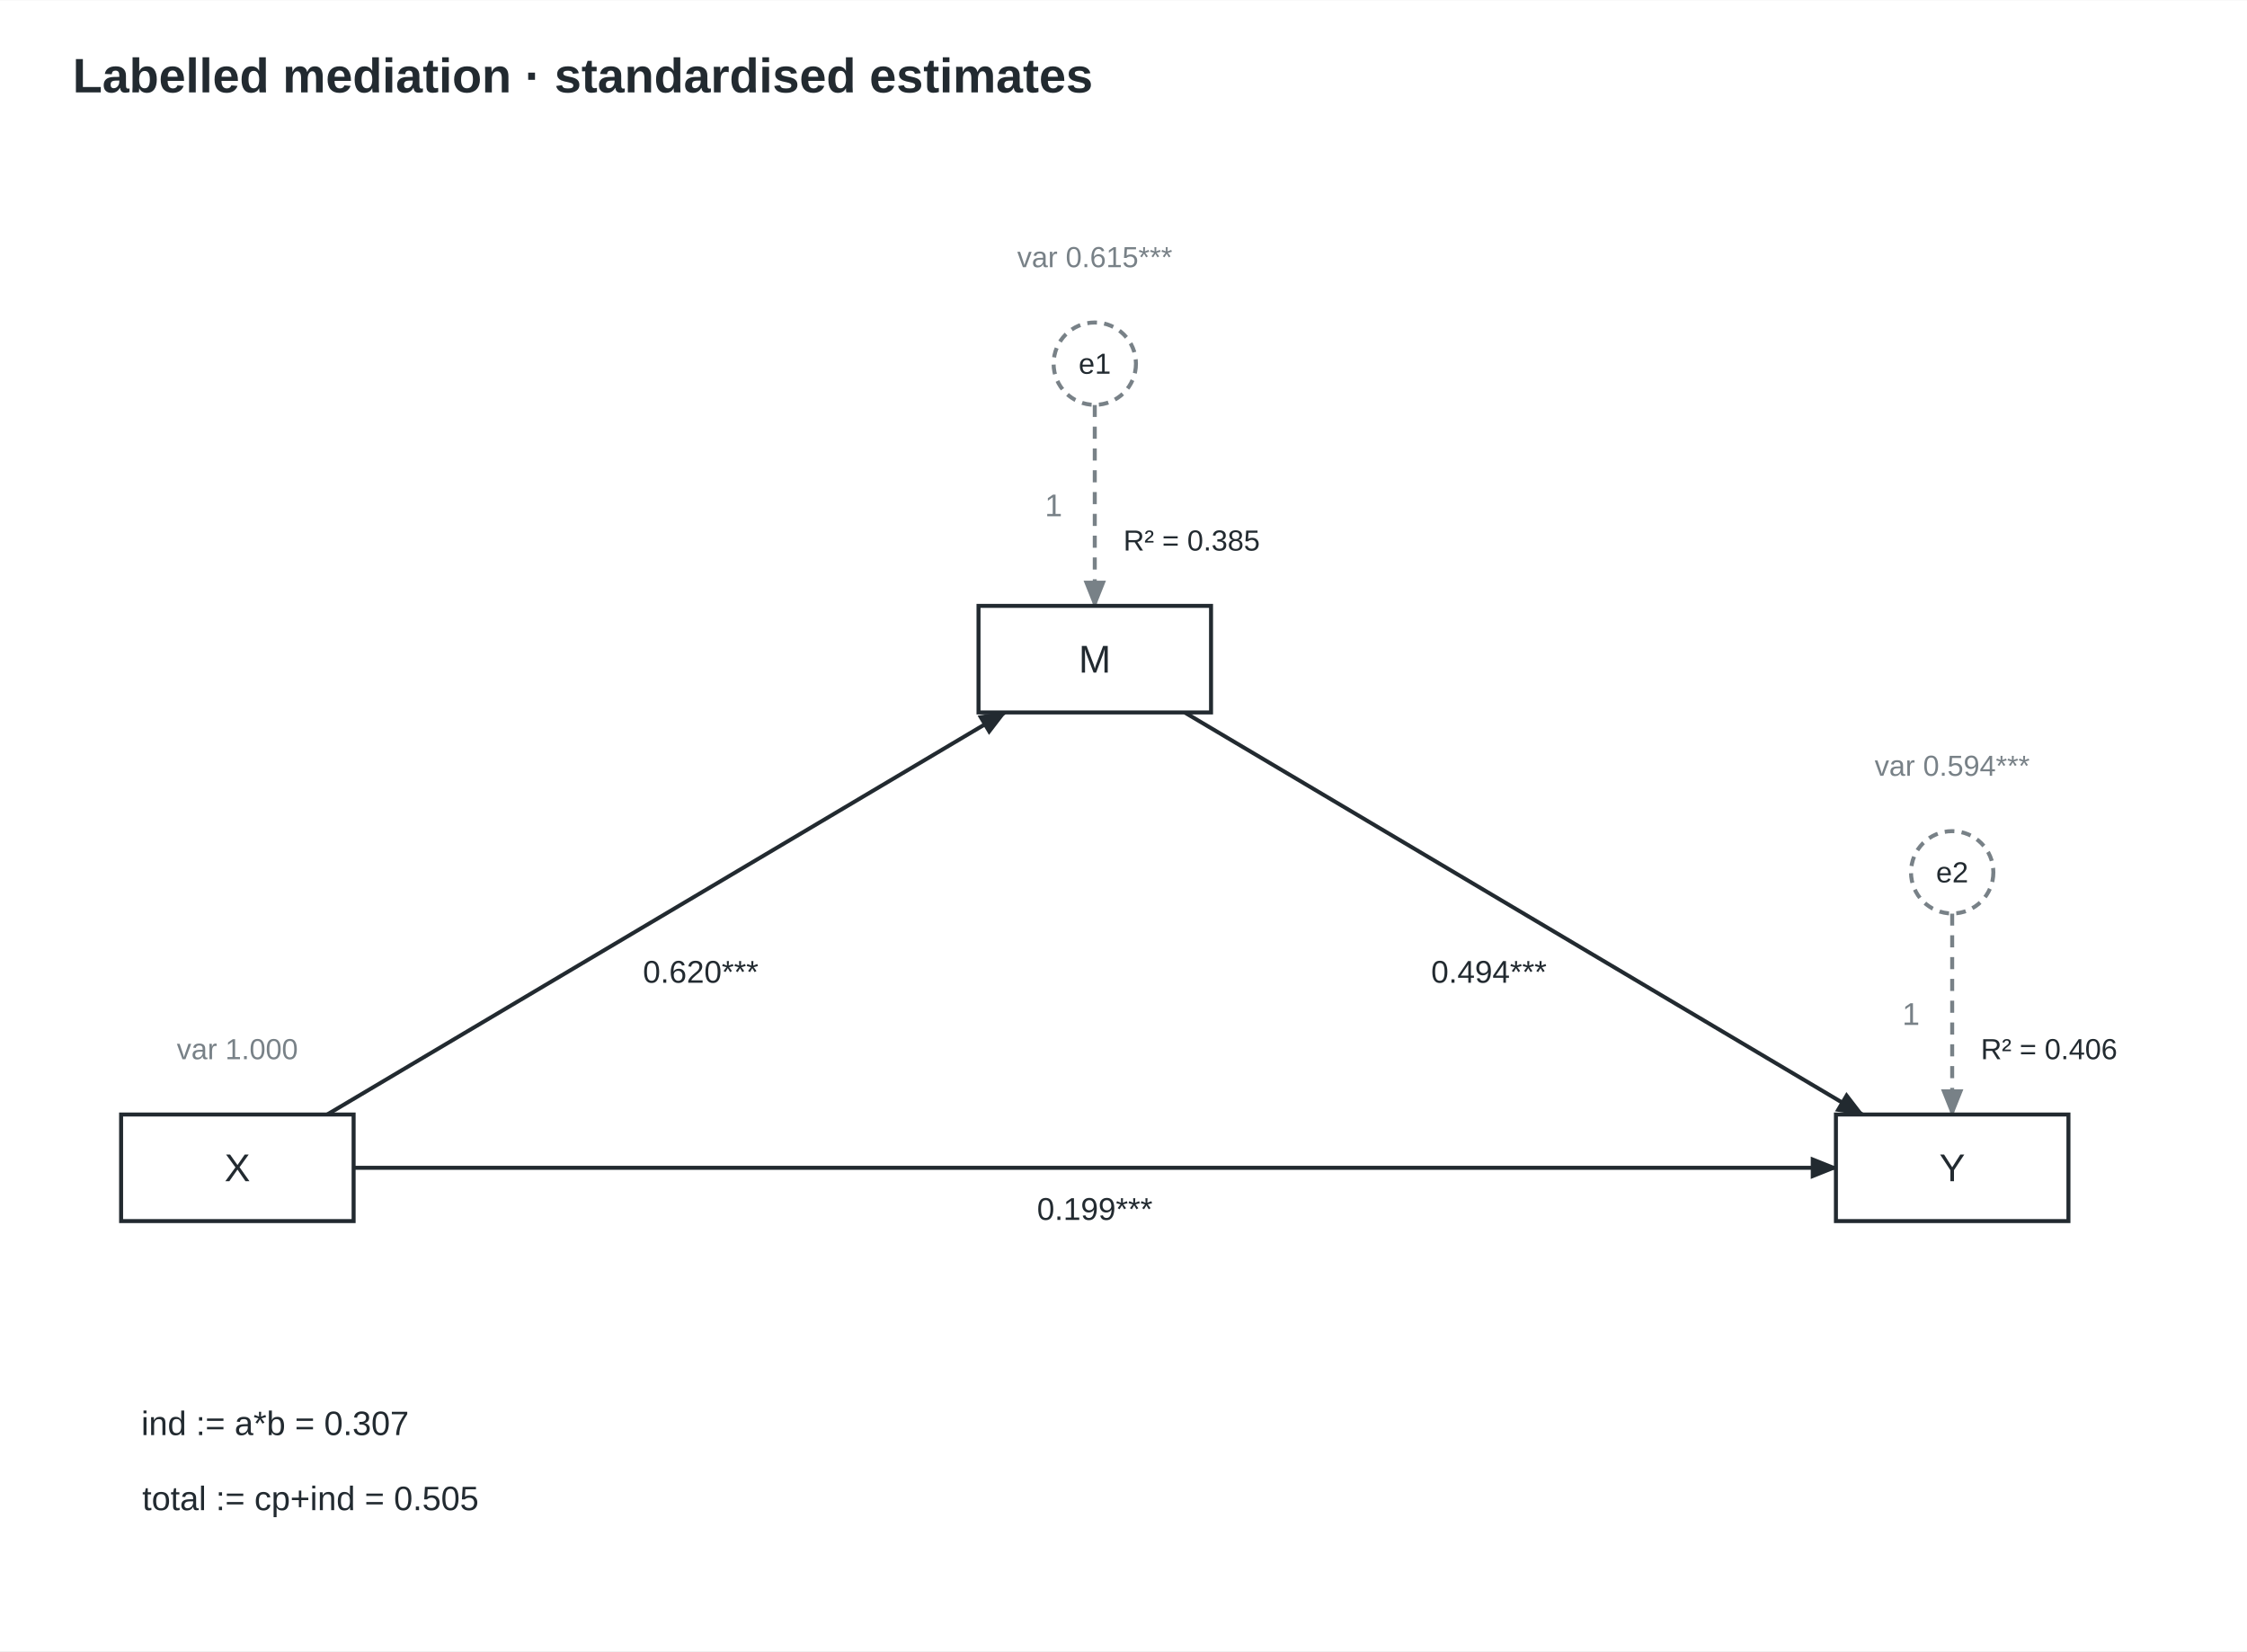
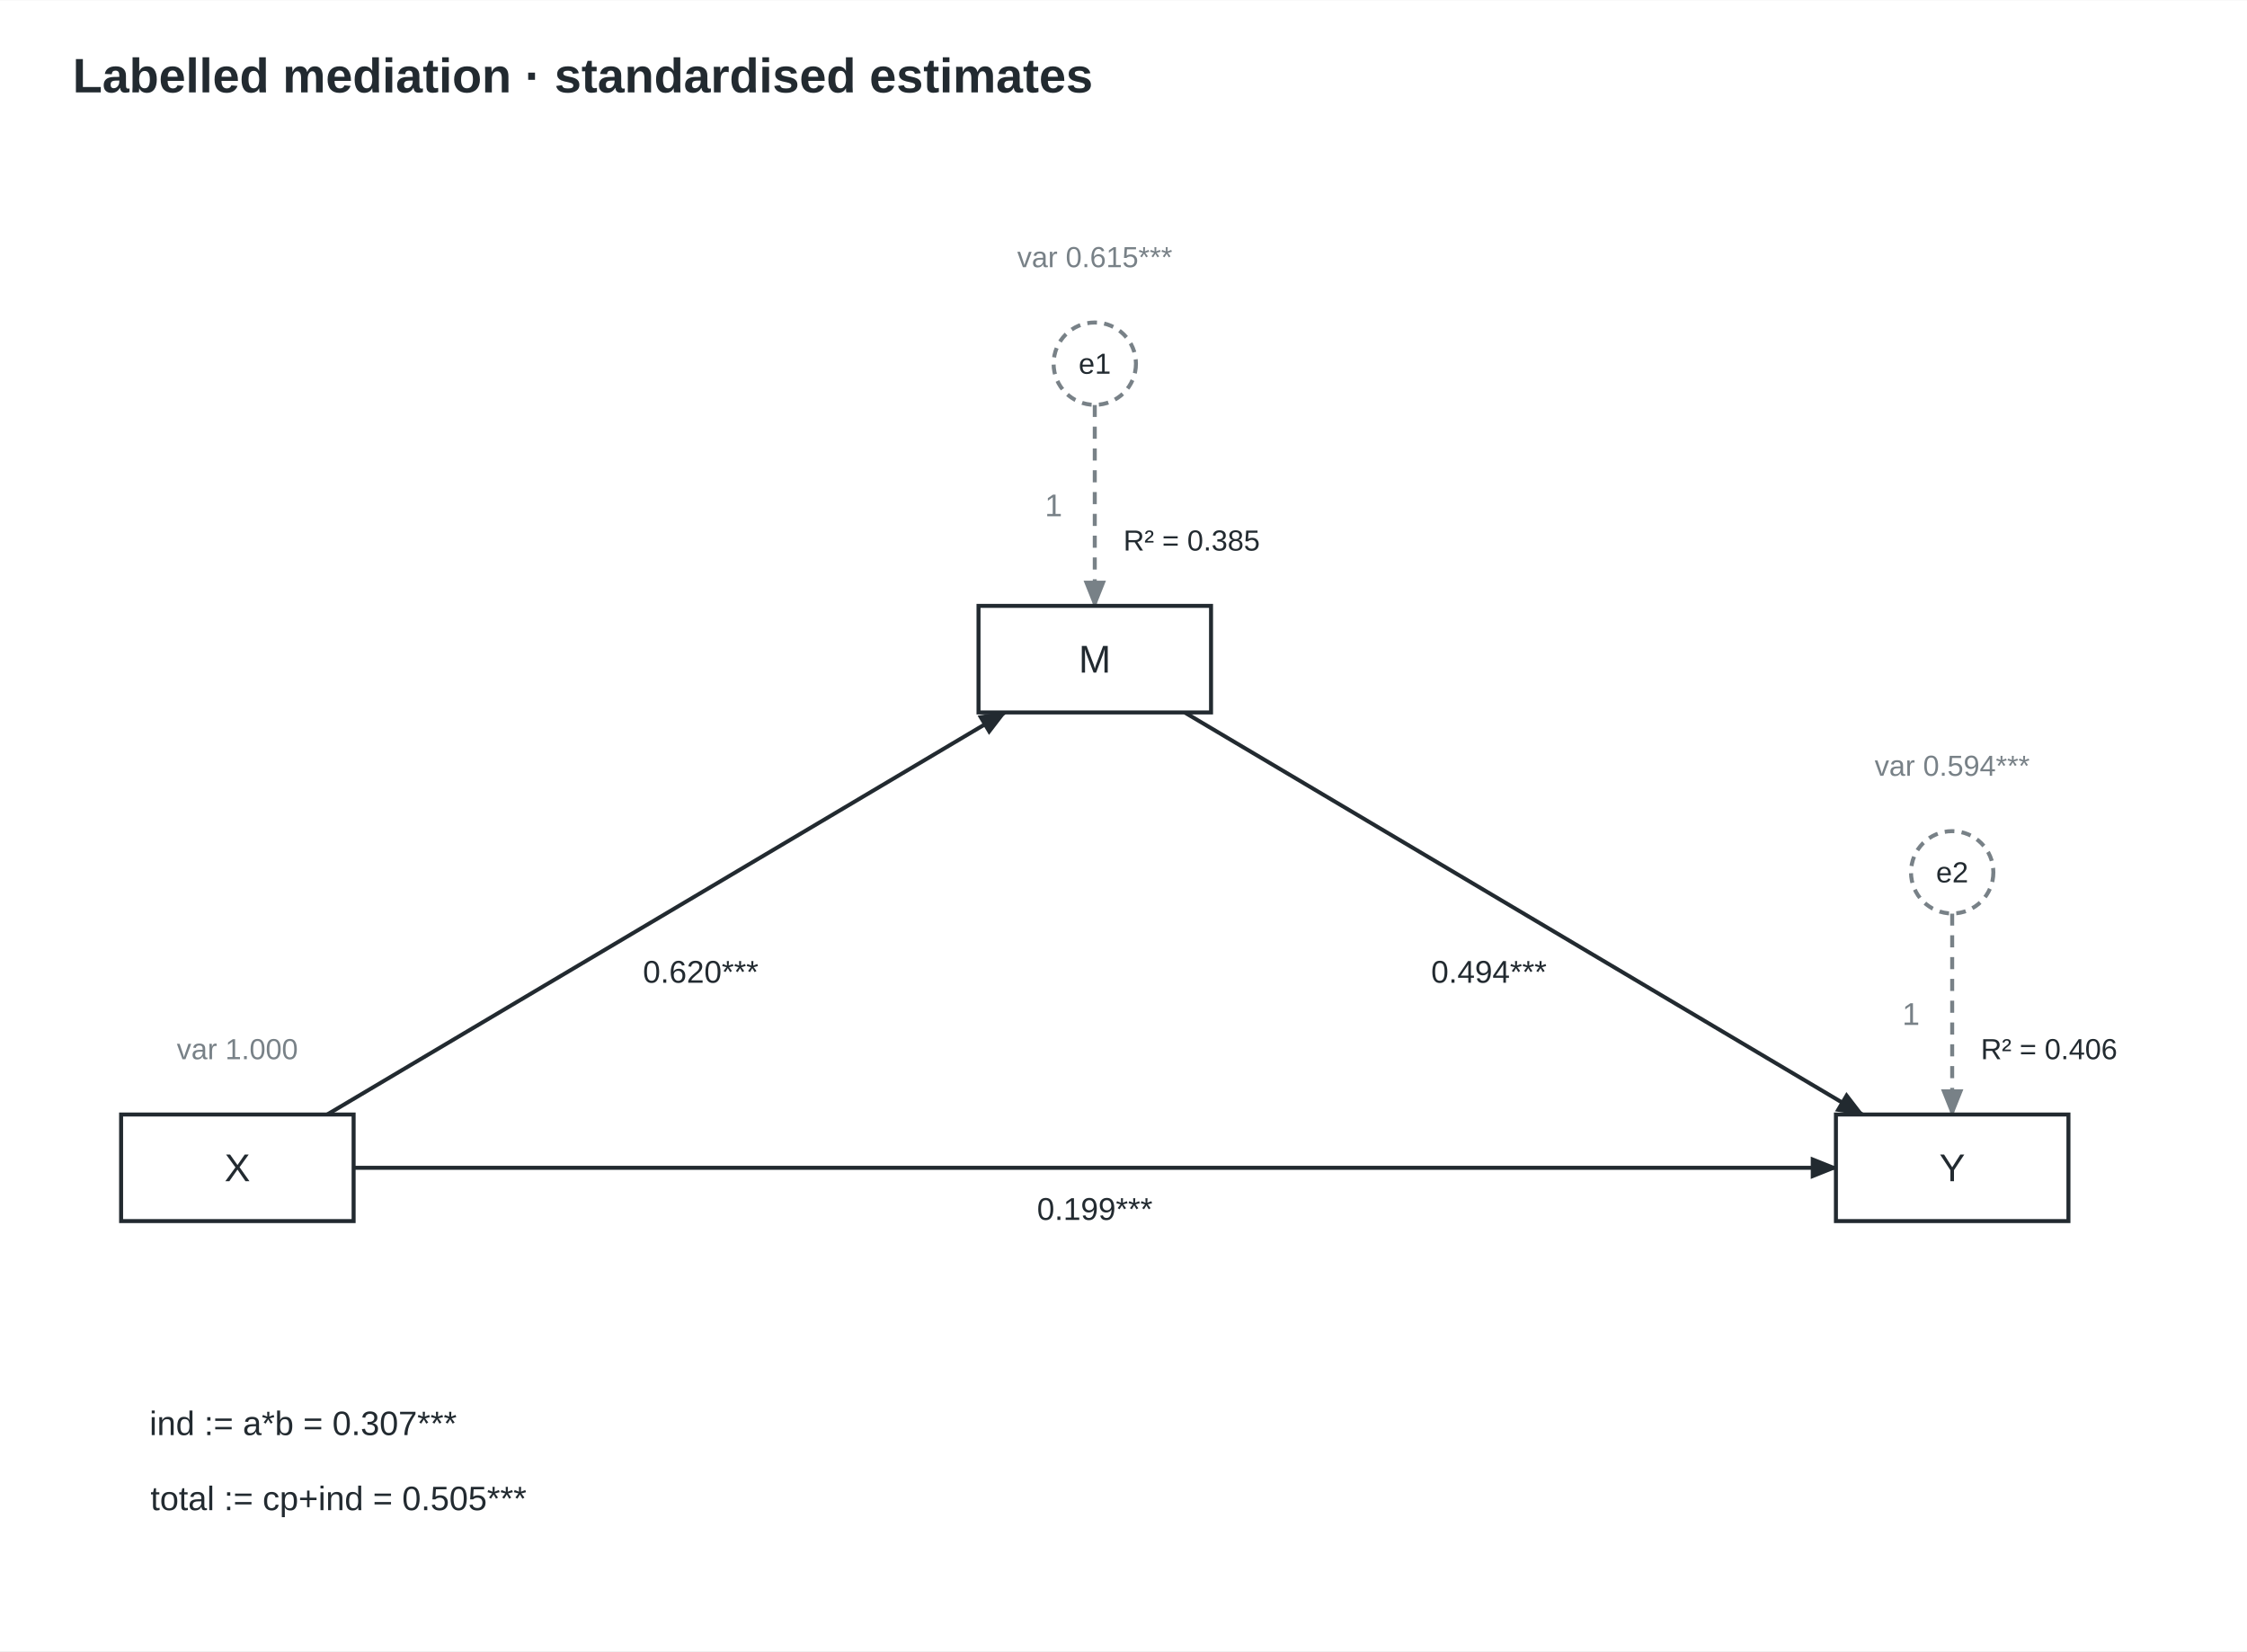
<svg xmlns="http://www.w3.org/2000/svg" width="928" height="682" viewBox="101 -2 927.72 681.5" role="img" aria-labelledby="title desc">
  <rect x="101" y="-2" width="927.72" height="681.5" fill="white" />
  <text x="131" y="36" font-family="Forma Sans,Arial,Helvetica,sans-serif" font-size="20" font-weight="600" fill="#222a30">Labelled mediation · standardised estimates</text>
  <defs>
    <marker id="arrow" viewBox="0 0 10 10" refX="9" refY="5" markerWidth="7" markerHeight="7" orient="auto">
      <path d="M 0 1 L 10 5 L 0 9 Z" fill="#222a30" />
    </marker>
    <marker id="arrow-back" viewBox="0 0 10 10" refX="1" refY="5" markerWidth="7" markerHeight="7" orient="auto">
      <path d="M 10 1 L 0 5 L 10 9 Z" fill="#222a30" />
    </marker>
    <marker id="arrow-implicit" viewBox="0 0 10 10" refX="9" refY="5" markerWidth="7" markerHeight="7" orient="auto">
      <path d="M 0 1 L 10 5 L 0 9 Z" fill="#788187" />
    </marker>
    <marker id="arrow-back-implicit" viewBox="0 0 10 10" refX="1" refY="5" markerWidth="7" markerHeight="7" orient="auto">
      <path d="M 10 1 L 0 5 L 10 9 Z" fill="#788187" />
    </marker>
  </defs>
  <g font-family="Forma Sans, Arial, Helvetica, sans-serif" fill="#222a30">
    <path d="M 236.09 458.00 L 515.91 292.00" fill="none" stroke="#222a30" stroke-width="1.65" marker-end="url(#arrow)" />
    <path d="M 590.09 292.00 L 869.91 458.00" fill="none" stroke="#222a30" stroke-width="1.65" marker-end="url(#arrow)" />
    <path d="M 247.00 480.00 L 859.00 480.00" fill="none" stroke="#222a30" stroke-width="1.65" marker-end="url(#arrow)" />
    <path d="M 553.00 165.00 L 553.00 248.00" fill="none" stroke="#788187" stroke-width="1.65" stroke-dasharray="5 4" marker-end="url(#arrow-implicit)" />
    <path d="M 907.00 375.00 L 907.00 458.00" fill="none" stroke="#788187" stroke-width="1.65" stroke-dasharray="5 4" marker-end="url(#arrow-implicit)" />
    <g data-node="g1:M">
      <rect x="505" y="248" width="96" height="44" fill="#ffffff" stroke="#222a30" stroke-width="1.65" />
      <text x="553" y="270" text-anchor="middle" dominant-baseline="central" font-size="16">M</text>
    </g>
    <g data-node="g1:X">
      <rect x="151" y="458" width="96" height="44" fill="#ffffff" stroke="#222a30" stroke-width="1.65" />
      <text x="199" y="480" text-anchor="middle" dominant-baseline="central" font-size="16">X</text>
    </g>
    <g data-node="g1:Y">
      <rect x="859" y="458" width="96" height="44" fill="#ffffff" stroke="#222a30" stroke-width="1.65" />
      <text x="907" y="480" text-anchor="middle" dominant-baseline="central" font-size="16">Y</text>
    </g>
    <g data-node="res:g1:M">
      <ellipse cx="553" cy="148" rx="17" ry="17" fill="#ffffff" stroke="#788187" stroke-width="1.65" stroke-dasharray="4 3" />
      <text x="553" y="148" text-anchor="middle" dominant-baseline="central" font-size="12">e1</text>
    </g>
    <g data-node="res:g1:Y">
      <ellipse cx="907" cy="358" rx="17" ry="17" fill="#ffffff" stroke="#788187" stroke-width="1.65" stroke-dasharray="4 3" />
      <text x="907" y="358" text-anchor="middle" dominant-baseline="central" font-size="12">e2</text>
    </g>
    <text x="390.286" y="399.082" text-anchor="middle" dominant-baseline="central" font-size="13" fill="#222a30">0.620***</text>
    <text x="715.714" y="399.082" text-anchor="middle" dominant-baseline="central" font-size="13" fill="#222a30">0.494***</text>
    <text x="553" y="497" text-anchor="middle" dominant-baseline="central" font-size="13" fill="#222a30">0.199***</text>
    <text x="536" y="206.5" text-anchor="middle" dominant-baseline="central" font-size="13" fill="#788187">1</text>
    <text x="890" y="416.5" text-anchor="middle" dominant-baseline="central" font-size="13" fill="#788187">1</text>
    <text x="593" y="221" text-anchor="middle" dominant-baseline="central" font-size="12" fill="#222a30">R² = 0.385</text>
    <text x="199" y="431" text-anchor="middle" dominant-baseline="central" font-size="12" fill="#788187">var 1.000</text>
    <text x="947" y="431" text-anchor="middle" dominant-baseline="central" font-size="12" fill="#222a30">R² = 0.406</text>
    <text x="553" y="104" text-anchor="middle" dominant-baseline="central" font-size="12" fill="#788187">var 0.615***</text>
    <text x="907" y="314" text-anchor="middle" dominant-baseline="central" font-size="12" fill="#788187">var 0.594***</text>
-     <text x="214.582" y="585.5" text-anchor="middle" dominant-baseline="central" font-size="14" fill="#222a30">ind := a*b = 0.307</text>
-     <text x="229.184" y="616.5" text-anchor="middle" dominant-baseline="central" font-size="14" fill="#222a30">total := cp+ind = 0.505</text>
+     <text x="226.153" y="585.5" text-anchor="middle" dominant-baseline="central" font-size="14" fill="#222a30">ind := a*b = 0.307***</text>
+     <text x="240.755" y="616.5" text-anchor="middle" dominant-baseline="central" font-size="14" fill="#222a30">total := cp+ind = 0.505***</text>
  </g>
</svg>
